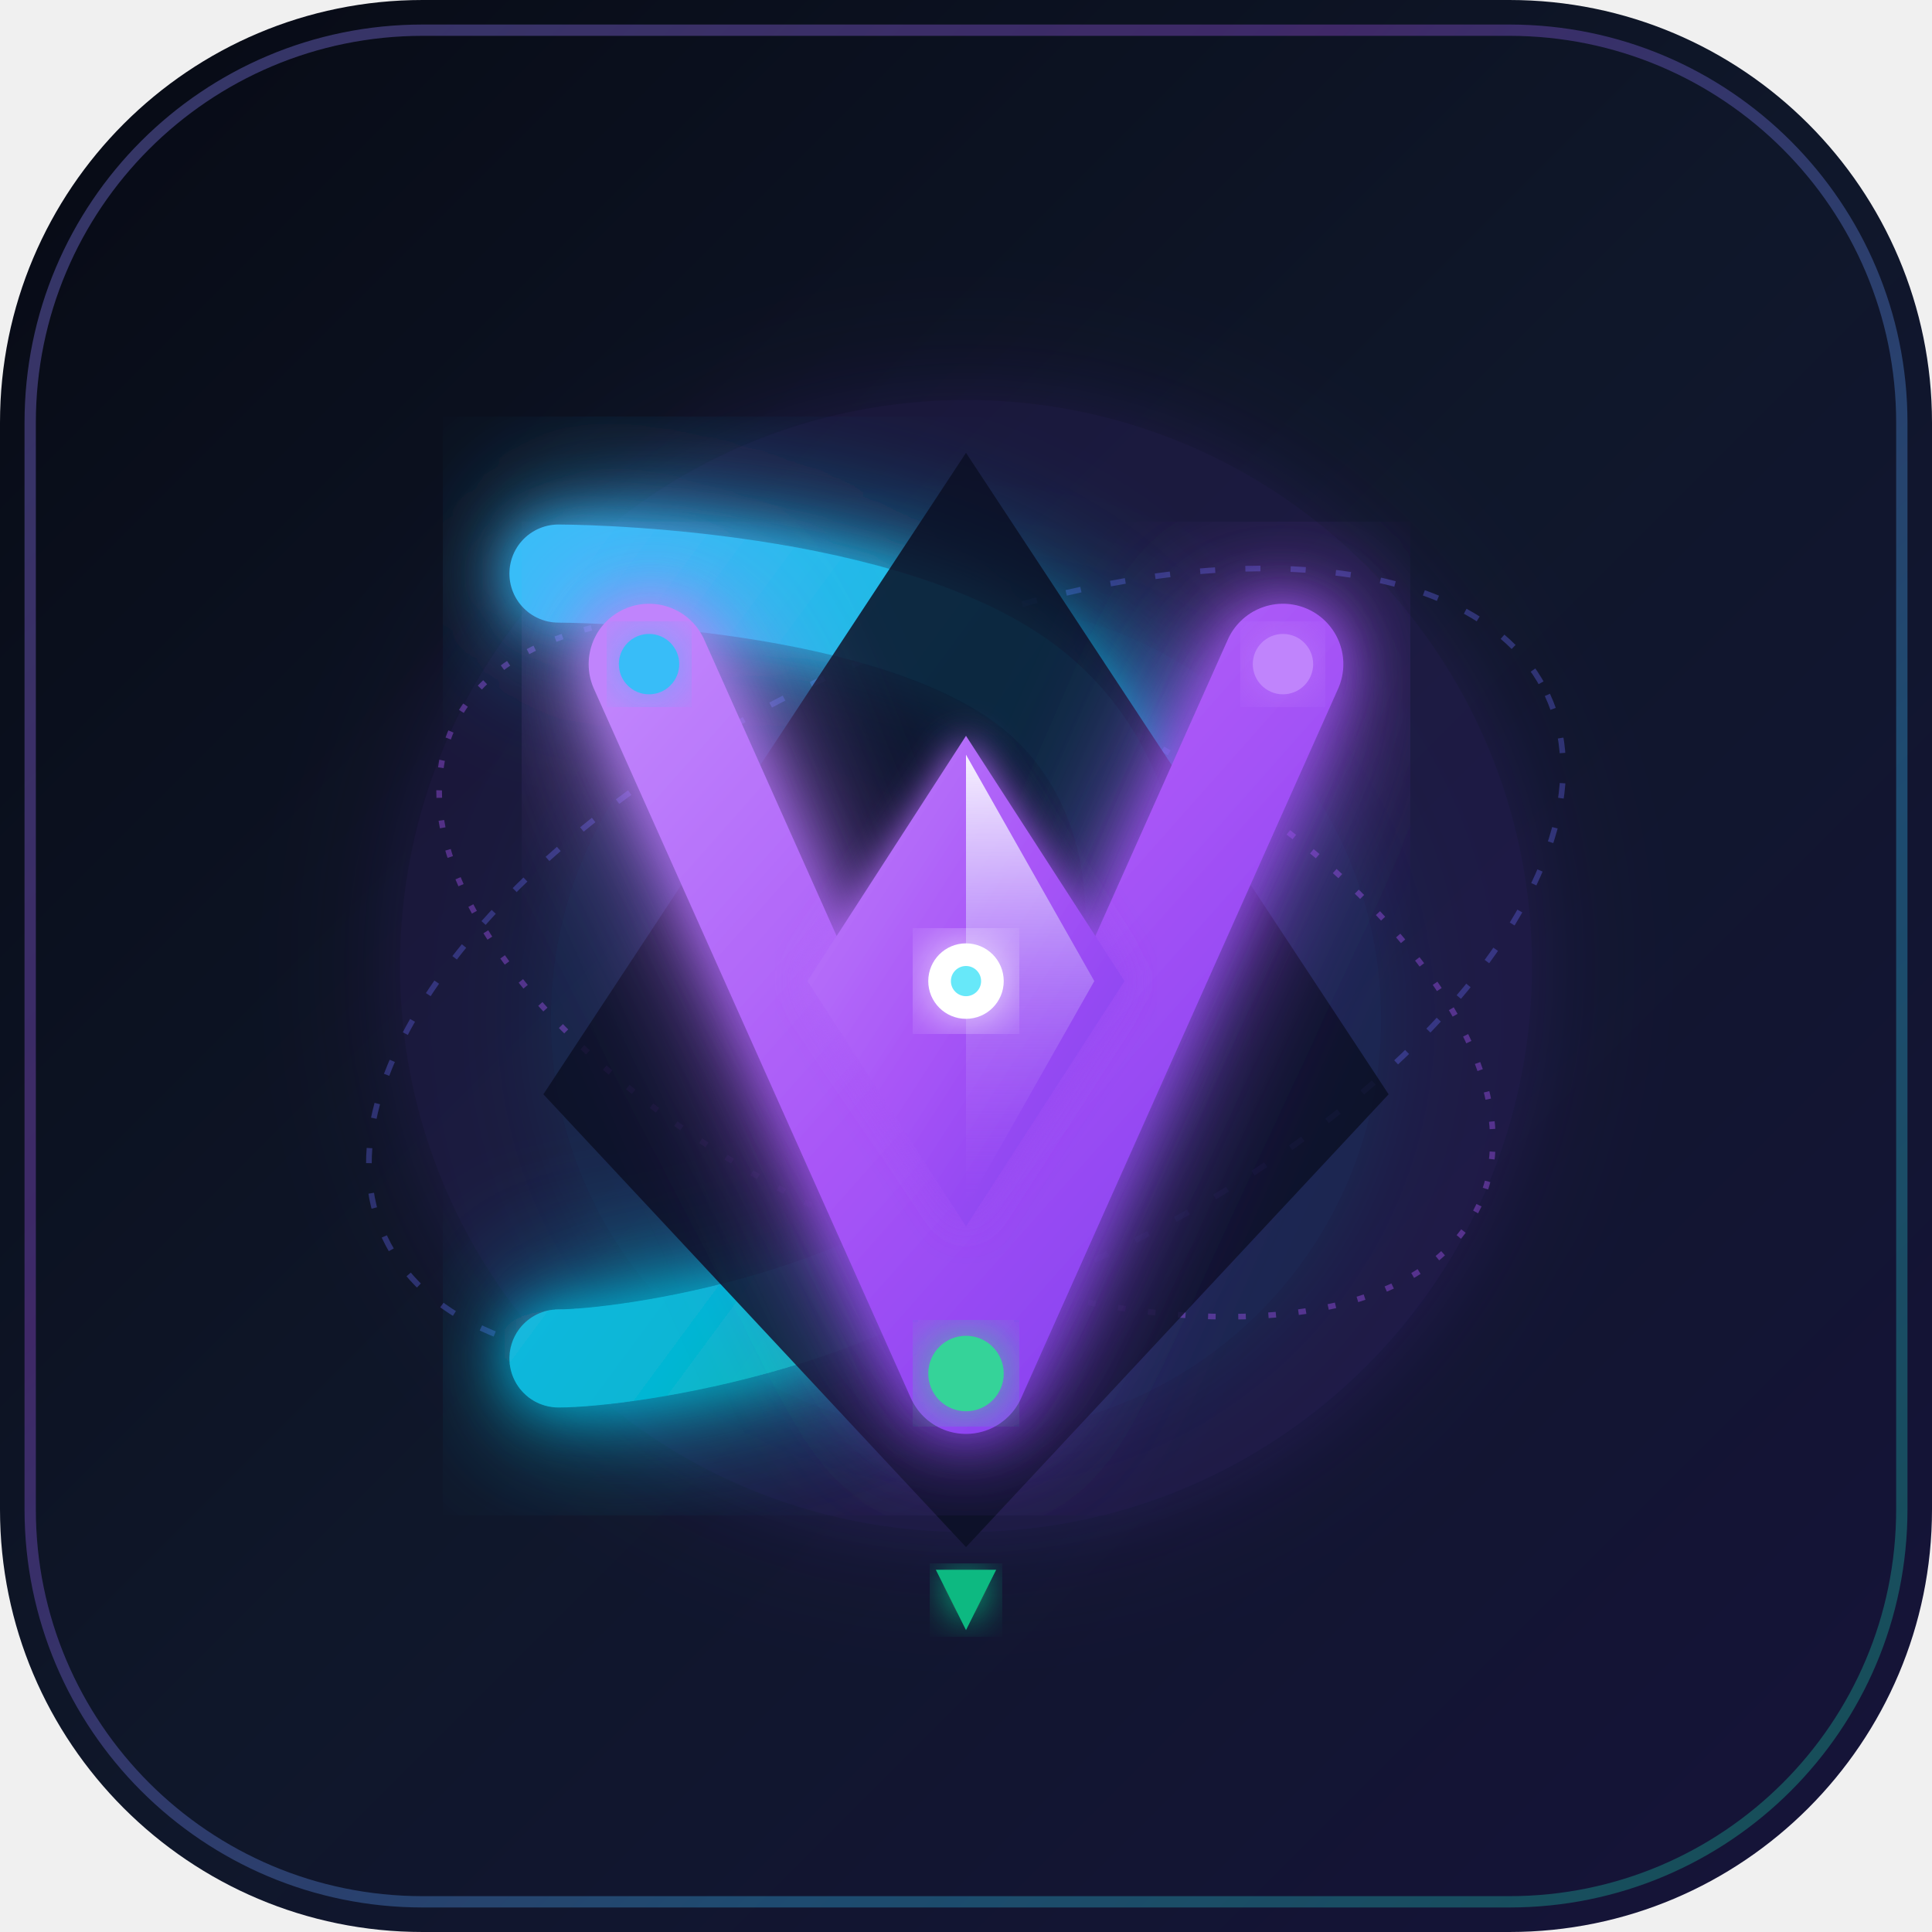
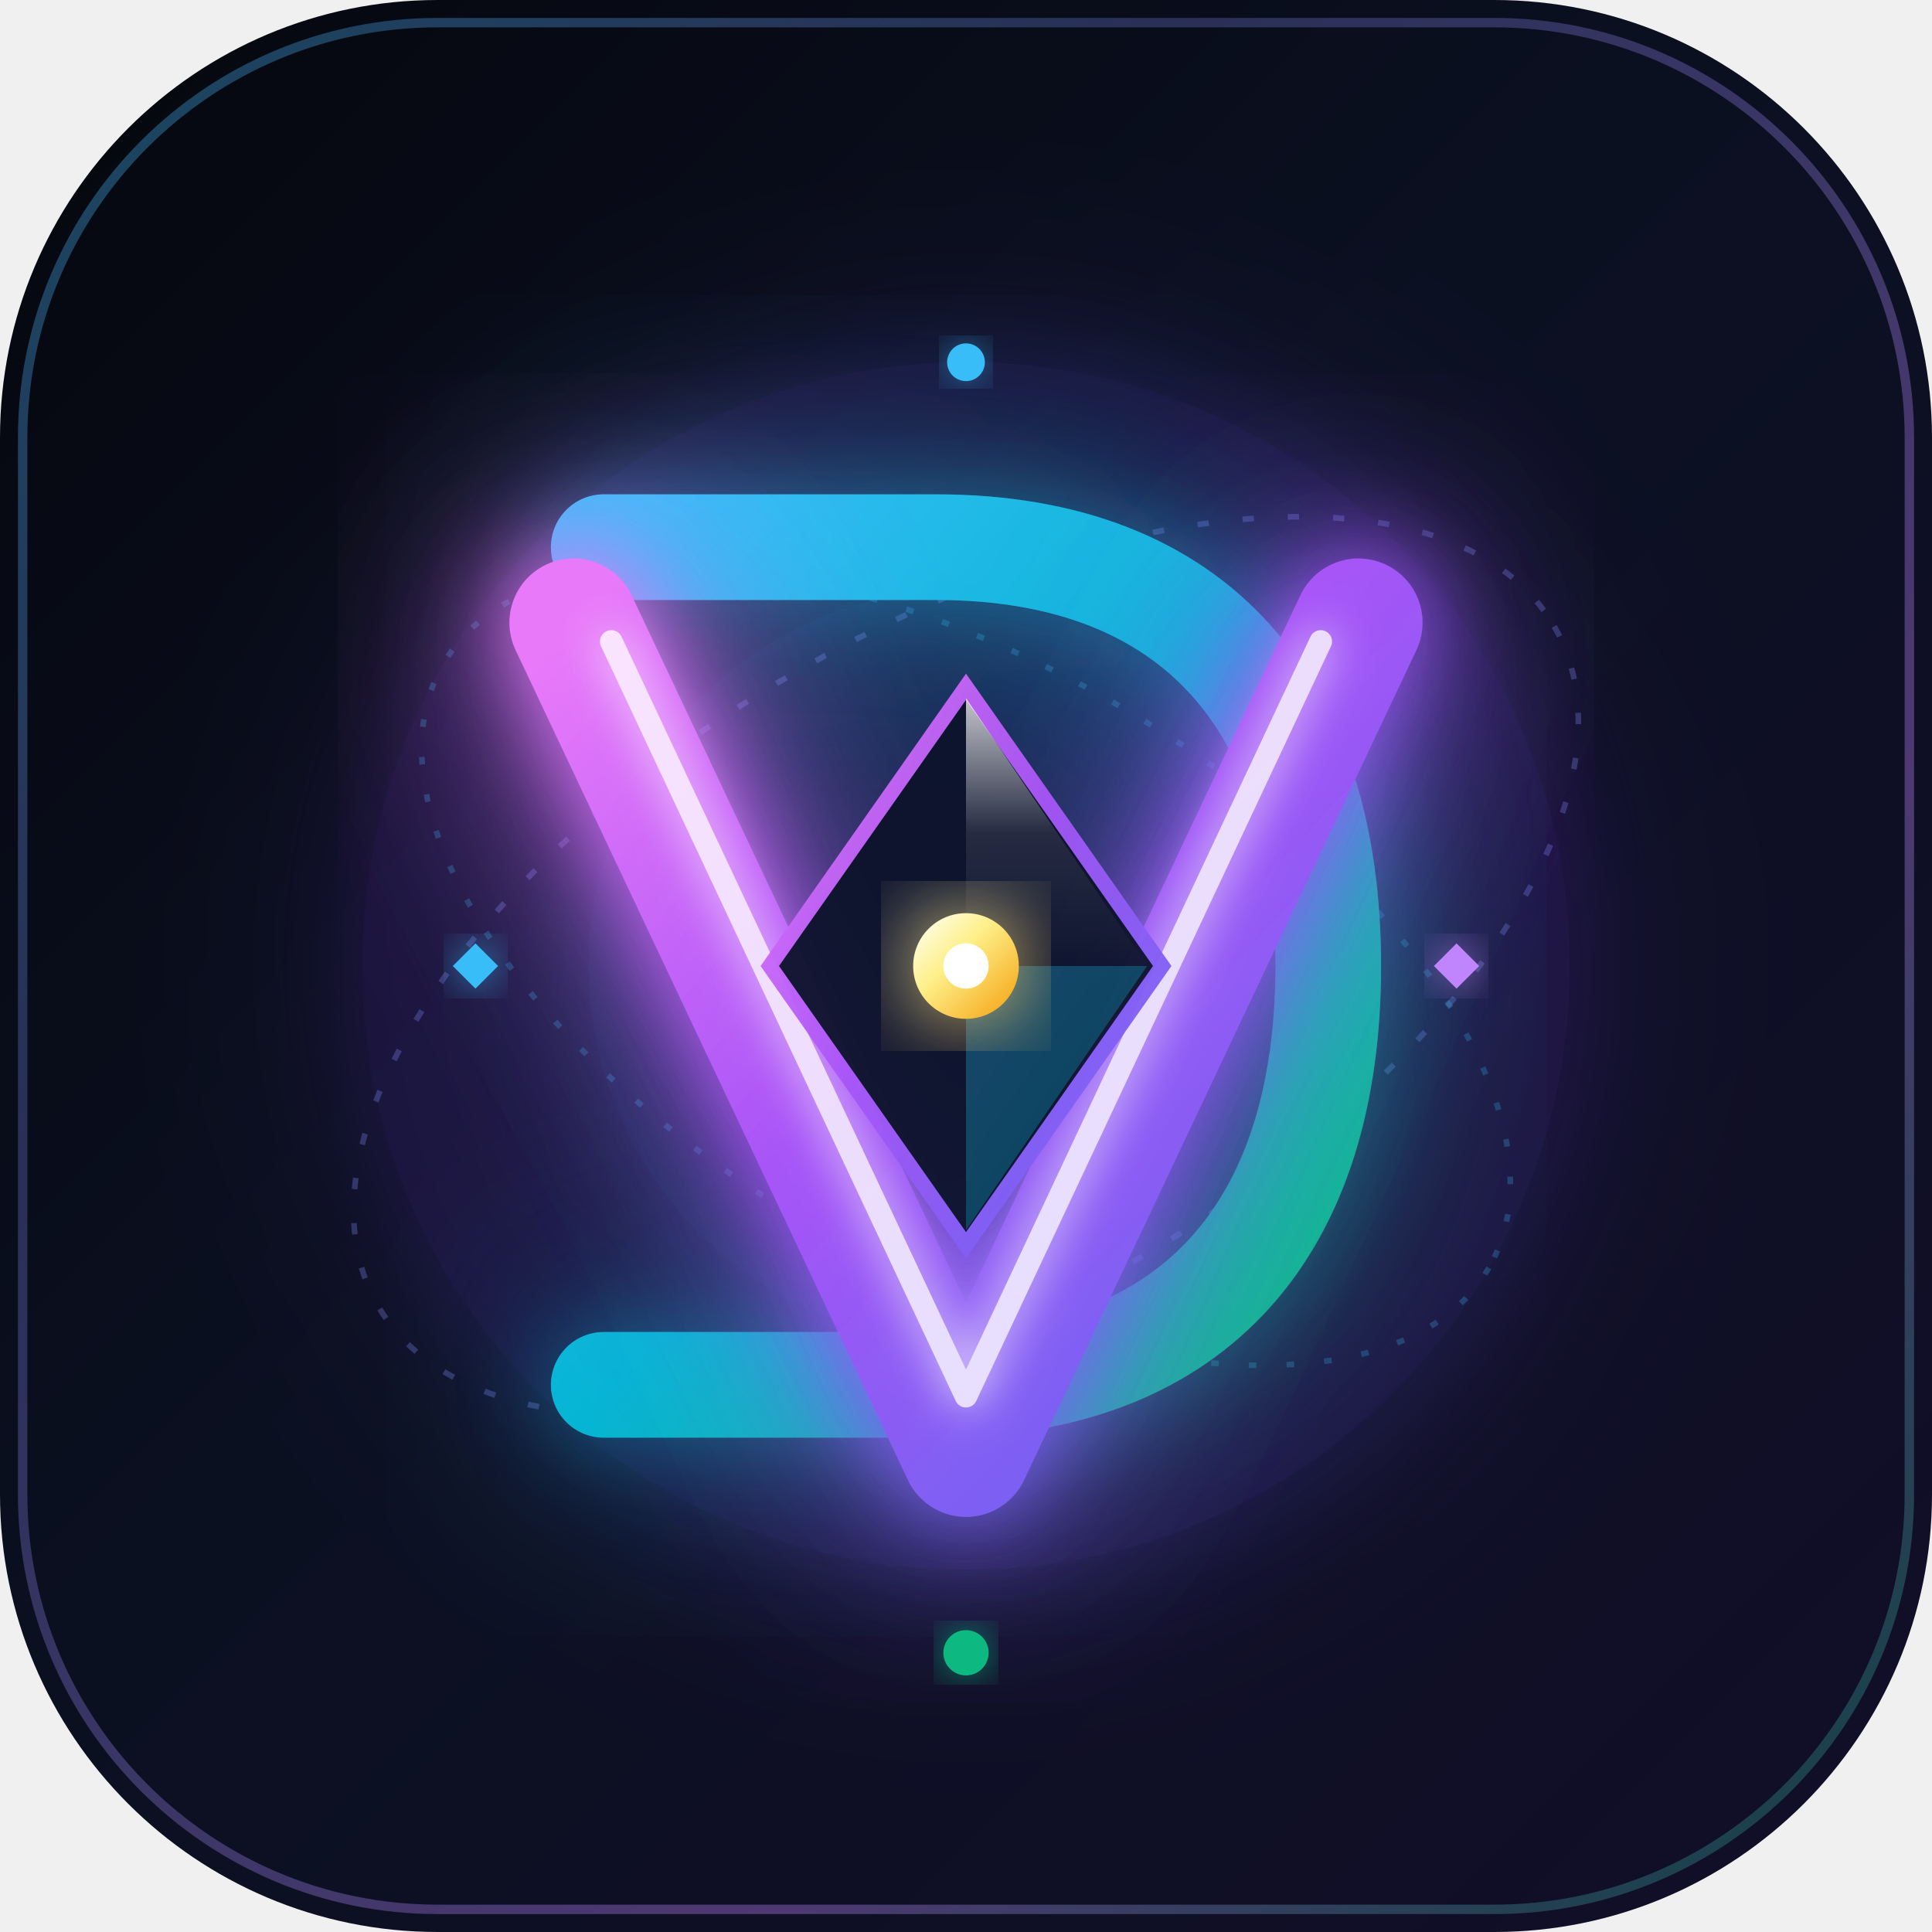
<svg xmlns="http://www.w3.org/2000/svg" viewBox="0 0 512 512" width="512" height="512">
  <defs>
    <linearGradient id="bgGrad" x1="0%" y1="0%" x2="100%" y2="100%">
-       <stop offset="0%" stop-color="#070a14" />
-       <stop offset="50%" stop-color="#0f172a" />
-       <stop offset="100%" stop-color="#16133a" />
+       <stop offset="0%" stop-color="#05070d" />
+       <stop offset="45%" stop-color="#0b1021" />
+       <stop offset="100%" stop-color="#120e29" />
    </linearGradient>
-     <linearGradient id="rimGrad" x1="0%" y1="0%" x2="100%" y2="100%">
-       <stop offset="0%" stop-color="#818cf8" stop-opacity="0.9" />
-       <stop offset="35%" stop-color="#a855f7" stop-opacity="0.8" />
-       <stop offset="70%" stop-color="#38bdf8" stop-opacity="0.8" />
-       <stop offset="100%" stop-color="#10b981" stop-opacity="0.9" />
+     <linearGradient id="perimeterGrad" x1="0%" y1="0%" x2="100%" y2="100%">
+       <stop offset="0%" stop-color="#38bdf8" stop-opacity="0.8" />
+       <stop offset="30%" stop-color="#818cf8" stop-opacity="0.6" />
+       <stop offset="70%" stop-color="#c084fc" stop-opacity="0.8" />
+       <stop offset="100%" stop-color="#10b981" stop-opacity="0.7" />
    </linearGradient>
-     <linearGradient id="purpleGrad" x1="0%" y1="0%" x2="100%" y2="100%">
-       <stop offset="0%" stop-color="#c084fc" />
-       <stop offset="50%" stop-color="#a855f7" />
-       <stop offset="100%" stop-color="#7c3aed" />
-     </linearGradient>
-     <linearGradient id="cyanGrad" x1="0%" y1="0%" x2="100%" y2="100%">
+     <linearGradient id="wingDGrad" x1="0%" y1="0%" x2="100%" y2="100%">
      <stop offset="0%" stop-color="#38bdf8" />
-       <stop offset="60%" stop-color="#06b6d4" />
+       <stop offset="50%" stop-color="#06b6d4" />
      <stop offset="100%" stop-color="#10b981" />
    </linearGradient>
-     <linearGradient id="facetHighlight" x1="50%" y1="0%" x2="50%" y2="100%">
-       <stop offset="0%" stop-color="#ffffff" stop-opacity="0.9" />
-       <stop offset="40%" stop-color="#e0e7ff" stop-opacity="0.4" />
-       <stop offset="100%" stop-color="#a855f7" stop-opacity="0" />
+     <linearGradient id="wingVGrad" x1="0%" y1="0%" x2="100%" y2="100%">
+       <stop offset="0%" stop-color="#e879f9" />
+       <stop offset="45%" stop-color="#a855f7" />
+       <stop offset="100%" stop-color="#6366f1" />
    </linearGradient>
-     <filter id="coreGlow" x="-20%" y="-20%" width="140%" height="140%">
-       <feGaussianBlur stdDeviation="8" result="blur1" />
-       <feGaussianBlur stdDeviation="18" result="blur2" />
+     <linearGradient id="goldCoreGrad" x1="0%" y1="0%" x2="100%" y2="100%">
+       <stop offset="0%" stop-color="#ffffff" />
+       <stop offset="40%" stop-color="#fef08a" />
+       <stop offset="100%" stop-color="#f59e0b" />
+     </linearGradient>
+     <linearGradient id="shimmerGrad" x1="0%" y1="0%" x2="0%" y2="100%">
+       <stop offset="0%" stop-color="#ffffff" stop-opacity="0.75" />
+       <stop offset="50%" stop-color="#ffffff" stop-opacity="0.1" />
+       <stop offset="100%" stop-color="#ffffff" stop-opacity="0" />
+     </linearGradient>
+     <filter id="intenseGlow" x="-30%" y="-30%" width="160%" height="160%">
+       <feGaussianBlur stdDeviation="12" result="blur1" />
+       <feGaussianBlur stdDeviation="28" result="blur2" />
      <feMerge>
        <feMergeNode in="blur2" />
        <feMergeNode in="blur1" />
        <feMergeNode in="SourceGraphic" />
      </feMerge>
    </filter>
-     <filter id="softGlow" x="-10%" y="-10%" width="120%" height="120%">
-       <feGaussianBlur stdDeviation="5" result="blur" />
-       <feComposite in="SourceGraphic" in2="blur" operator="over" />
+     <filter id="crispGlow" x="-20%" y="-20%" width="140%" height="140%">
+       <feGaussianBlur stdDeviation="6" result="blur" />
+       <feMerge>
+         <feMergeNode in="blur" />
+         <feMergeNode in="SourceGraphic" />
+       </feMerge>
    </filter>
  </defs>
-   <rect width="512" height="512" rx="112" fill="url(#bgGrad)" />
-   <rect x="8" y="8" width="496" height="496" rx="104" fill="none" stroke="url(#rimGrad)" stroke-width="3" stroke-opacity="0.4" />
-   <circle cx="256" cy="256" r="150" fill="#7c3aed" opacity="0.12" filter="url(#coreGlow)" />
-   <circle cx="256" cy="270" r="110" fill="#06b6d4" opacity="0.08" filter="url(#coreGlow)" />
-   <ellipse cx="256" cy="256" rx="170" ry="85" fill="none" stroke="#6366f1" stroke-width="1.5" stroke-dasharray="4 8" opacity="0.35" transform="rotate(-25 256 256)" />
-   <ellipse cx="256" cy="256" rx="150" ry="75" fill="none" stroke="#a855f7" stroke-width="1.5" stroke-dasharray="2 6" opacity="0.4" transform="rotate(25 256 256)" />
-   <path d="M 148 152             C 148 152, 230 152, 270 180             C 310 208, 310 270, 275 310             C 240 350, 165 360, 148 360" fill="none" stroke="url(#cyanGrad)" stroke-width="26" stroke-linecap="round" stroke-linejoin="round" filter="url(#coreGlow)" />
-   <polygon points="256,120 368,290 256,410 144,290" fill="#0b0f24" opacity="0.85" />
-   <path d="M 172 176 L 256 364 L 340 176" fill="none" stroke="url(#purpleGrad)" stroke-width="32" stroke-linecap="round" stroke-linejoin="round" filter="url(#coreGlow)" />
-   <polygon points="256,195 298,260 256,325 214,260" fill="url(#purpleGrad)" filter="url(#softGlow)" />
-   <polygon points="256,200 290,260 256,320 256,200" fill="url(#facetHighlight)" />
-   <circle cx="256" cy="260" r="10" fill="#ffffff" filter="url(#coreGlow)" />
-   <circle cx="256" cy="260" r="4" fill="#67e8f9" />
-   <circle cx="172" cy="176" r="8" fill="#38bdf8" filter="url(#coreGlow)" />
-   <circle cx="340" cy="176" r="8" fill="#c084fc" filter="url(#coreGlow)" />
-   <circle cx="256" cy="364" r="10" fill="#34d399" filter="url(#coreGlow)" />
-   <path d="M 256 364 L 256 420" stroke="url(#cyanGrad)" stroke-width="6" stroke-linecap="round" opacity="0.8" filter="url(#softGlow)" />
-   <polygon points="256,432 248,416 264,416" fill="#10b981" filter="url(#softGlow)" />
+   <rect width="512" height="512" rx="116" fill="url(#bgGrad)" />
+   <rect x="6" y="6" width="500" height="500" rx="110" fill="none" stroke="url(#perimeterGrad)" stroke-width="2.5" stroke-opacity="0.45" />
+   <circle cx="256" cy="256" r="160" fill="#7c3aed" opacity="0.16" filter="url(#intenseGlow)" />
+   <circle cx="256" cy="256" r="100" fill="#06b6d4" opacity="0.12" filter="url(#intenseGlow)" />
+   <ellipse cx="256" cy="256" rx="180" ry="90" fill="none" stroke="#818cf8" stroke-width="1.5" stroke-dasharray="3 9" opacity="0.3" transform="rotate(-30 256 256)" />
+   <ellipse cx="256" cy="256" rx="160" ry="80" fill="none" stroke="#38bdf8" stroke-width="1.5" stroke-dasharray="2 8" opacity="0.25" transform="rotate(30 256 256)" />
+   <path d="M 160 145             L 248 145             C 318 145, 352 188, 352 256             C 352 324, 318 367, 248 367             L 160 367" fill="none" stroke="url(#wingDGrad)" stroke-width="28" stroke-linecap="round" stroke-linejoin="round" opacity="0.45" filter="url(#intenseGlow)" />
+   <path d="M 160 145             L 248 145             C 318 145, 352 188, 352 256             C 352 324, 318 367, 248 367             L 160 367" fill="none" stroke="url(#wingDGrad)" stroke-width="28" stroke-linecap="round" stroke-linejoin="round" />
+   <path d="M 152 165             L 256 385             L 360 165" fill="none" stroke="url(#wingVGrad)" stroke-width="34" stroke-linecap="round" stroke-linejoin="round" filter="url(#intenseGlow)" />
+   <path d="M 162 170             L 256 370             L 350 170" fill="none" stroke="#ffffff" stroke-width="6" stroke-linecap="round" stroke-linejoin="round" opacity="0.8" filter="url(#crispGlow)" />
+   <polygon points="256,182 308,256 256,330 204,256" fill="#0d132b" stroke="url(#wingVGrad)" stroke-width="4" opacity="0.95" />
+   <polygon points="256,185 304,256 256,256" fill="url(#shimmerGrad)" />
+   <polygon points="256,256 304,256 256,326" fill="url(#wingDGrad)" opacity="0.3" />
+   <circle cx="256" cy="256" r="14" fill="url(#goldCoreGrad)" filter="url(#intenseGlow)" />
+   <circle cx="256" cy="256" r="6" fill="#ffffff" />
+   <line x1="256" y1="96" x2="256" y2="155" stroke="url(#wingDGrad)" stroke-width="4" stroke-linecap="round" opacity="0.8" filter="url(#crispGlow)" />
+   <circle cx="256" cy="96" r="5" fill="#38bdf8" filter="url(#crispGlow)" />
+   <line x1="256" y1="385" x2="256" y2="435" stroke="url(#wingVGrad)" stroke-width="4" stroke-linecap="round" opacity="0.8" filter="url(#crispGlow)" />
+   <circle cx="256" cy="438" r="6" fill="#10b981" filter="url(#crispGlow)" />
+   <polygon points="120,256 126,250 132,256 126,262" fill="#38bdf8" filter="url(#crispGlow)" />
+   <polygon points="392,256 386,250 380,256 386,262" fill="#c084fc" filter="url(#crispGlow)" />
</svg>
